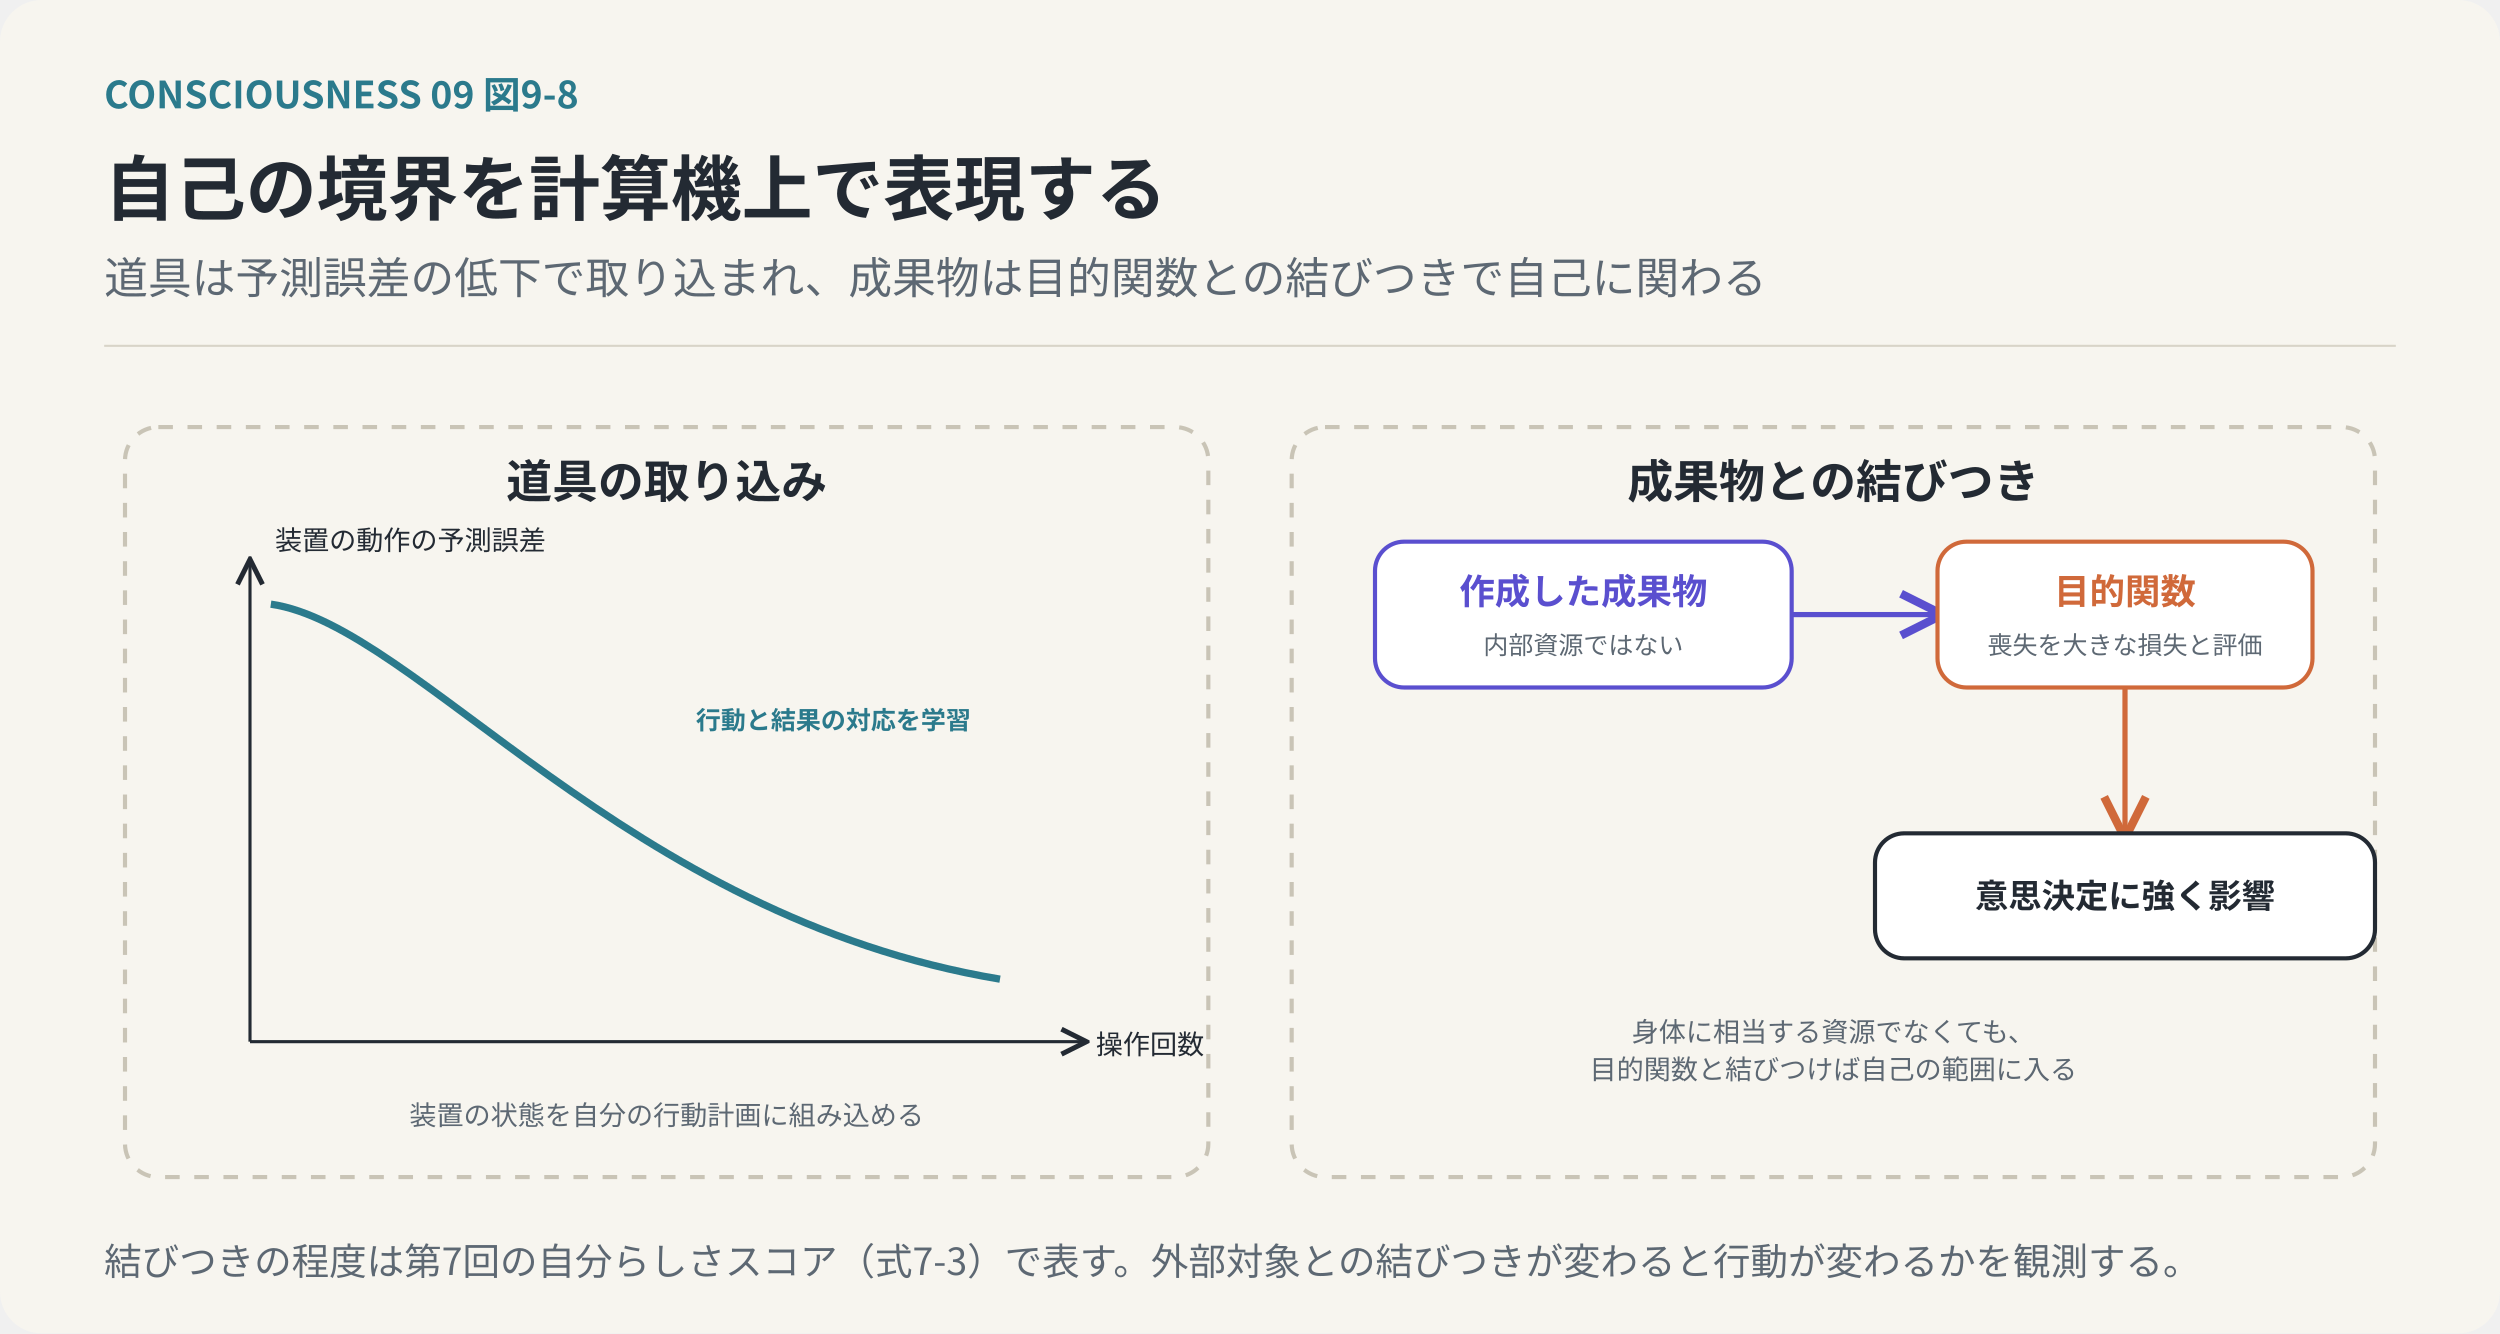
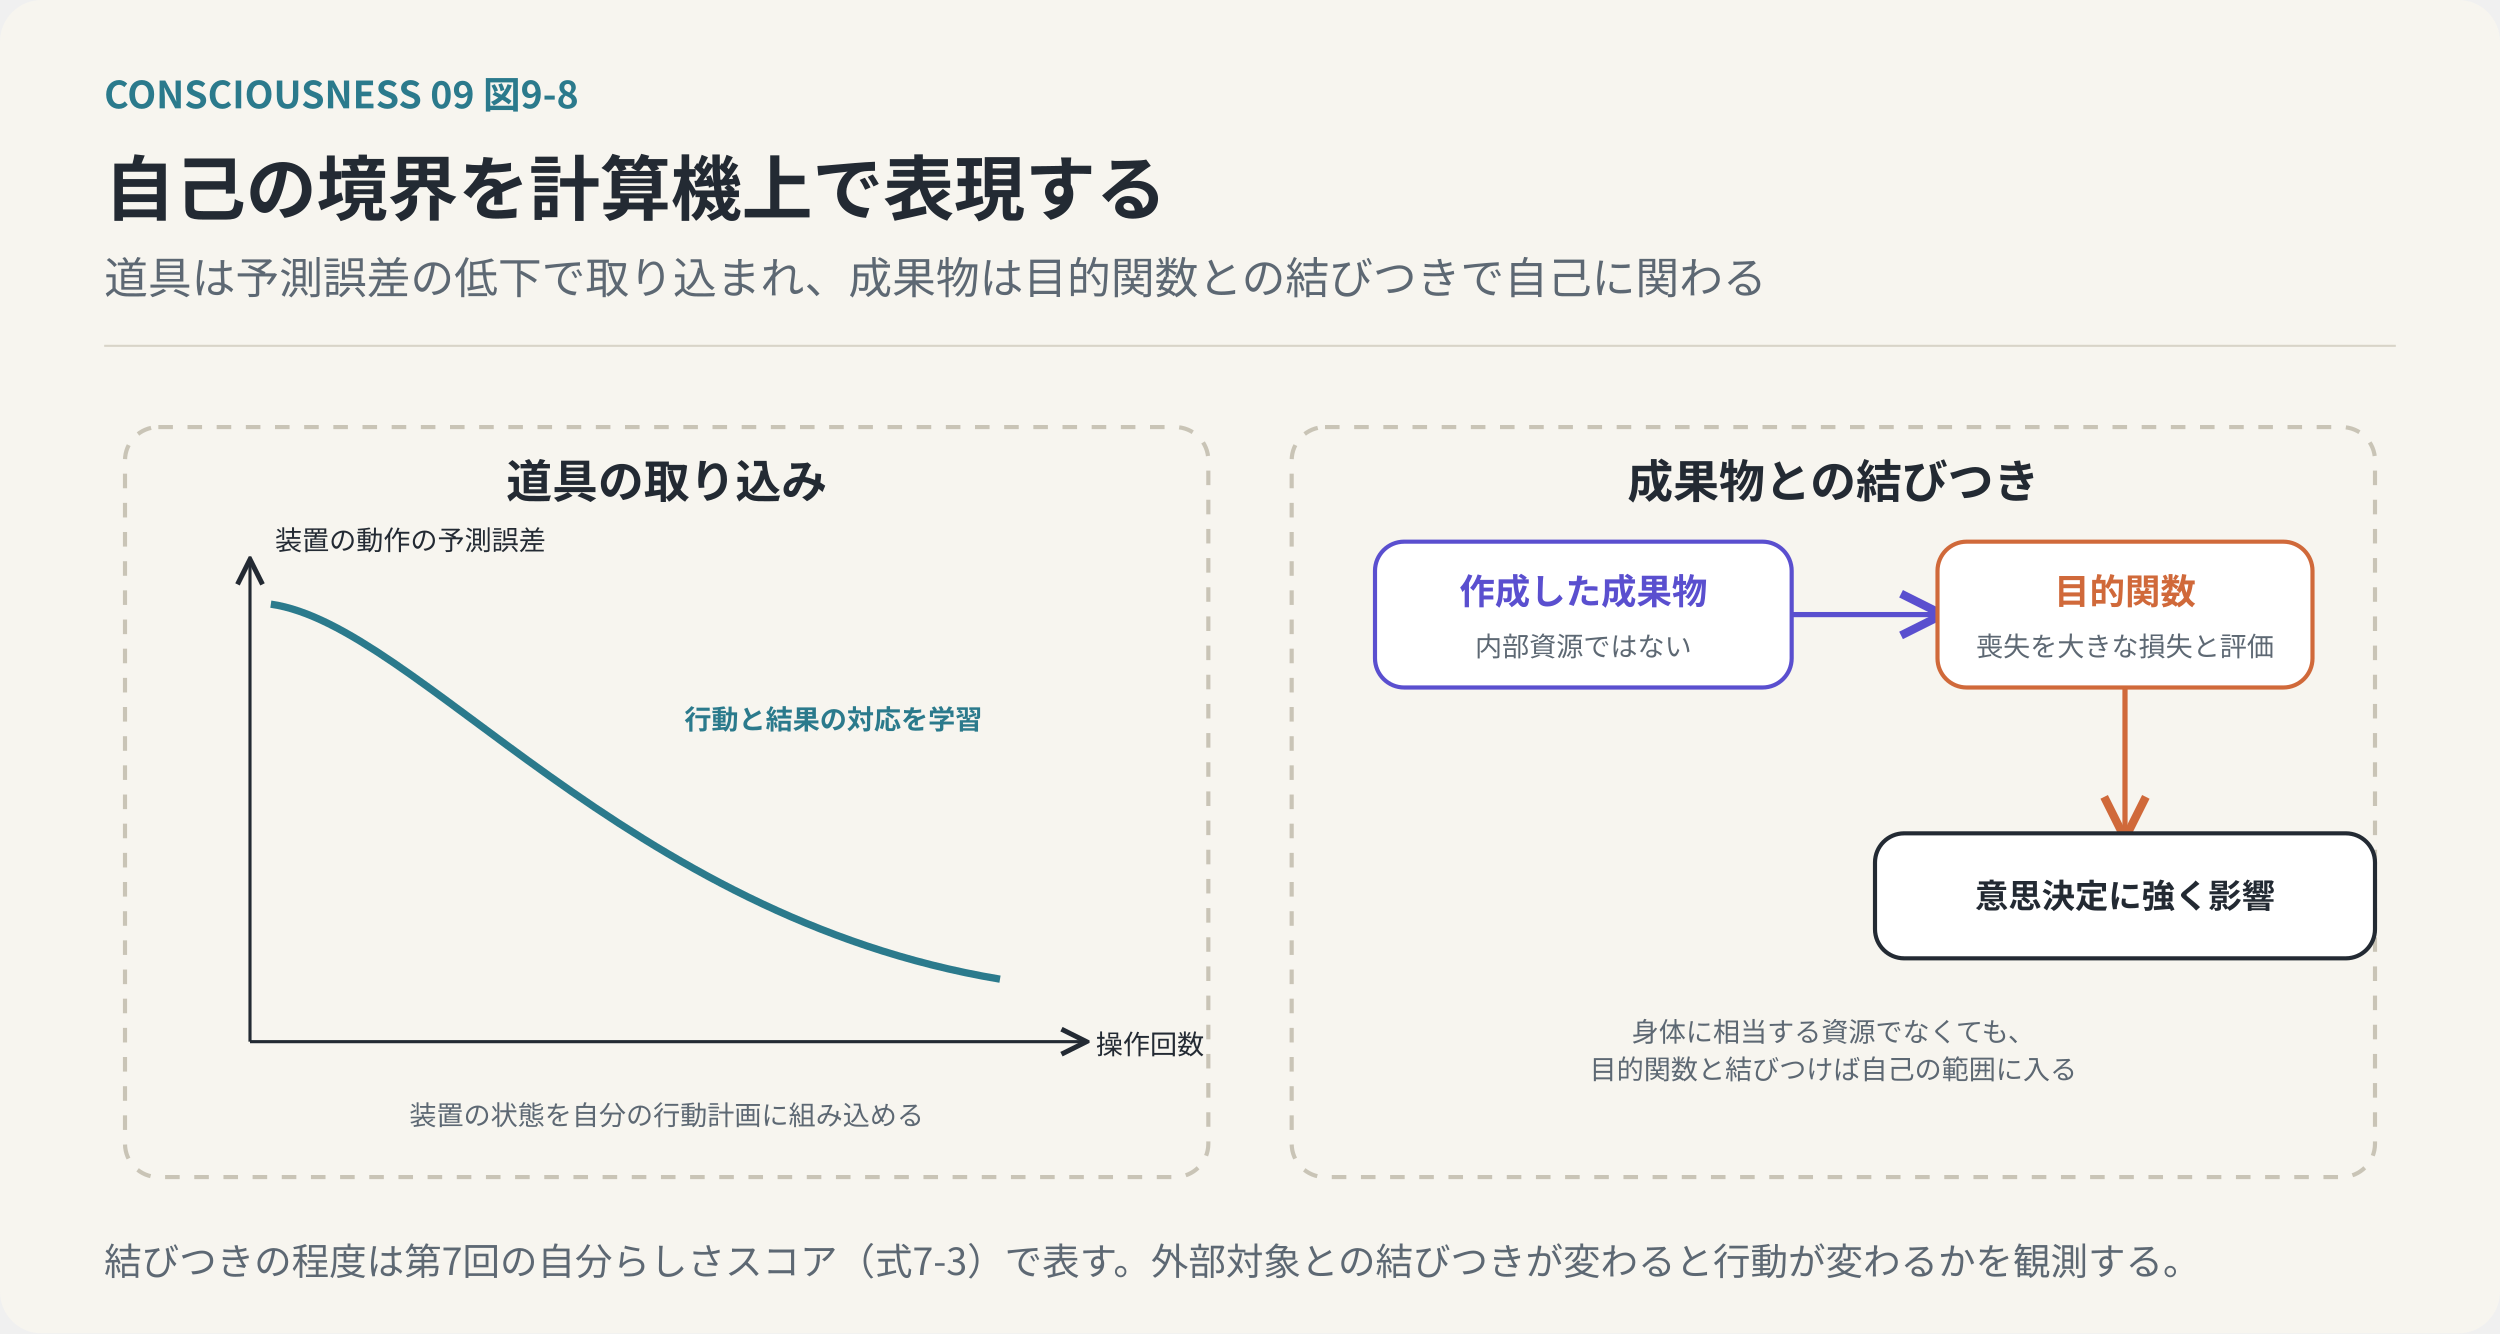
<svg xmlns="http://www.w3.org/2000/svg" width="1200" height="640" viewBox="0 0 1200 640" role="img" aria-labelledby="title desc">
  <defs>
    <marker id="arrow" markerWidth="10" markerHeight="10" refX="8" refY="5" orient="auto-start-reverse">
      <path d="M1,1 L9,5 L1,9" fill="none" stroke="#5d6873" stroke-width="1.4" />
    </marker>
    <marker id="arrow-teal" markerWidth="10" markerHeight="10" refX="8" refY="5" orient="auto-start-reverse">
      <path d="M1,1 L9,5 L1,9" fill="none" stroke="#2b7a8c" stroke-width="1.6" />
    </marker>
    <marker id="arrow-terra" markerWidth="10" markerHeight="10" refX="8" refY="5" orient="auto-start-reverse">
      <path d="M1,1 L9,5 L1,9" fill="none" stroke="#d0693a" stroke-width="1.6" />
    </marker>
    <marker id="arrow-indigo" markerWidth="10" markerHeight="10" refX="8" refY="5" orient="auto-start-reverse">
      <path d="M1,1 L9,5 L1,9" fill="none" stroke="#5a4fcf" stroke-width="1.6" />
    </marker>
    <marker id="arrow-ink" markerWidth="10" markerHeight="10" refX="8" refY="5" orient="auto-start-reverse">
      <path d="M1,1 L9,5 L1,9" fill="none" stroke="#232a33" stroke-width="1.6" />
    </marker>
  </defs>
  <rect width="1200" height="640" rx="20" fill="#f7f5ef" />
  <g font-family="system-ui, -apple-system, &quot;Hiragino Kaku Gothic ProN&quot;, &quot;Noto Sans CJK JP&quot;, Meiryo, sans-serif">
    <text x="50.0" y="52.0" fill="#2b7a8c" font-size="18" text-anchor="start" font-weight="700">CONSCIOUSNESS     09     図9-8</text>
    <text x="50.0" y="103.0" fill="#232a33" font-size="34" text-anchor="start" font-weight="700">自己の境界を計算機上で表現する</text>
    <text x="50.0" y="141.0" fill="#5d6873" font-size="21" text-anchor="start" font-weight="400">道具は予測誤差の低下で取り込まれ、成果物は目的関数との結びつきで自己に関わる</text>
    <line x1="50.0" y1="166.0" x2="1150.0" y2="166.0" stroke="#d8d4c8" stroke-width="1" />
    <rect x="60" y="205" width="520" height="360" rx="16" fill="none" stroke="#c9c4b6" stroke-width="2" stroke-dasharray="7 7" />
    <text x="320.0" y="239.0" fill="#232a33" font-size="22" text-anchor="middle" font-weight="700">道具の取り込み</text>
    <line x1="120.0" y1="500.0" x2="520.0" y2="500.0" stroke="#232a33" stroke-width="1.5" marker-end="url(#arrow-ink)" />
    <line x1="120.0" y1="500.0" x2="120.0" y2="270.0" stroke="#232a33" stroke-width="1.5" marker-end="url(#arrow-ink)" />
    <text x="526.0" y="506.0" fill="#232a33" font-size="13" text-anchor="start" font-weight="400">操作回数</text>
    <text x="132.0" y="264.0" fill="#232a33" font-size="13" text-anchor="start" font-weight="400">装置の動作の予測誤差</text>
    <path d="M130,290 C200,300 300,440 480,470" fill="none" stroke="#2b7a8c" stroke-width="3.5" />
-     <text x="400.0" y="350.0" fill="#2b7a8c" font-size="12" text-anchor="middle" font-weight="700">行動と結果の対応を学習</text>
+     <text x="400.0" y="350.0" fill="#2b7a8c" font-size="13" text-anchor="middle" font-weight="700">行動と結果の対応を学習</text>
    <text x="320.0" y="540.0" fill="#5d6873" font-size="13" text-anchor="middle" font-weight="400">装置の状態を自分の行動計画に組み込める</text>
    <rect x="620" y="205" width="520" height="360" rx="16" fill="none" stroke="#c9c4b6" stroke-width="2" stroke-dasharray="7 7" />
    <text x="880.0" y="239.0" fill="#232a33" font-size="22" text-anchor="middle" font-weight="700">成果物との結びつき</text>
    <rect x="660.0" y="260.0" width="200.0" height="70.0" rx="14" fill="#ffffff" stroke="#5a4fcf" stroke-width="2" />
    <text x="760.0" y="290.0" fill="#5a4fcf" font-size="17" text-anchor="middle" font-weight="700">作成した成果物</text>
-     <text x="760.0" y="314.0" fill="#5d6873" font-size="12" text-anchor="middle" font-weight="400">内部資源ではない</text>
+     <text x="760.0" y="315.0" fill="#5d6873" font-size="13" text-anchor="middle" font-weight="400">内部資源ではない</text>
    <line x1="860.0" y1="295.0" x2="930.0" y2="295.0" stroke="#5a4fcf" stroke-width="2.5" marker-end="url(#arrow-indigo)" />
    <rect x="930.0" y="260.0" width="180.0" height="70.0" rx="14" fill="#ffffff" stroke="#d0693a" stroke-width="2" />
    <text x="1020.0" y="290.0" fill="#d0693a" font-size="17" text-anchor="middle" font-weight="700">目的関数</text>
-     <text x="1020.0" y="314.0" fill="#5d6873" font-size="12" text-anchor="middle" font-weight="400">喪失を大きな損失と評価</text>
+     <text x="1020.0" y="315.0" fill="#5d6873" font-size="13" text-anchor="middle" font-weight="400">喪失を大きな損失と評価</text>
    <line x1="1020.0" y1="330.0" x2="1020.0" y2="400.0" stroke="#d0693a" stroke-width="2.5" marker-end="url(#arrow-terra)" />
    <rect x="900.0" y="400.0" width="240.0" height="60.0" rx="14" fill="#ffffff" stroke="#232a33" stroke-width="2" />
    <text x="1020.0" y="435.8" fill="#232a33" font-size="16" text-anchor="middle" font-weight="700">意思決定に強く影響</text>
    <text x="880.0" y="500.0" fill="#5d6873" font-size="13" text-anchor="middle" font-weight="400">身体に相当する資源でなくても、</text>
    <text x="880.0" y="518.0" fill="#5d6873" font-size="13" text-anchor="middle" font-weight="400">目的関数と結びつけば自己の範囲に入る</text>
    <text x="50.0" y="612.0" fill="#5d6873" font-size="18" text-anchor="start" font-weight="400">結びつきの程度は第7回の自分らしさスコア（式7-3）で表す。外部対象との結びつきが変わると行動が変わるかを観測する。</text>
  </g>
</svg>
